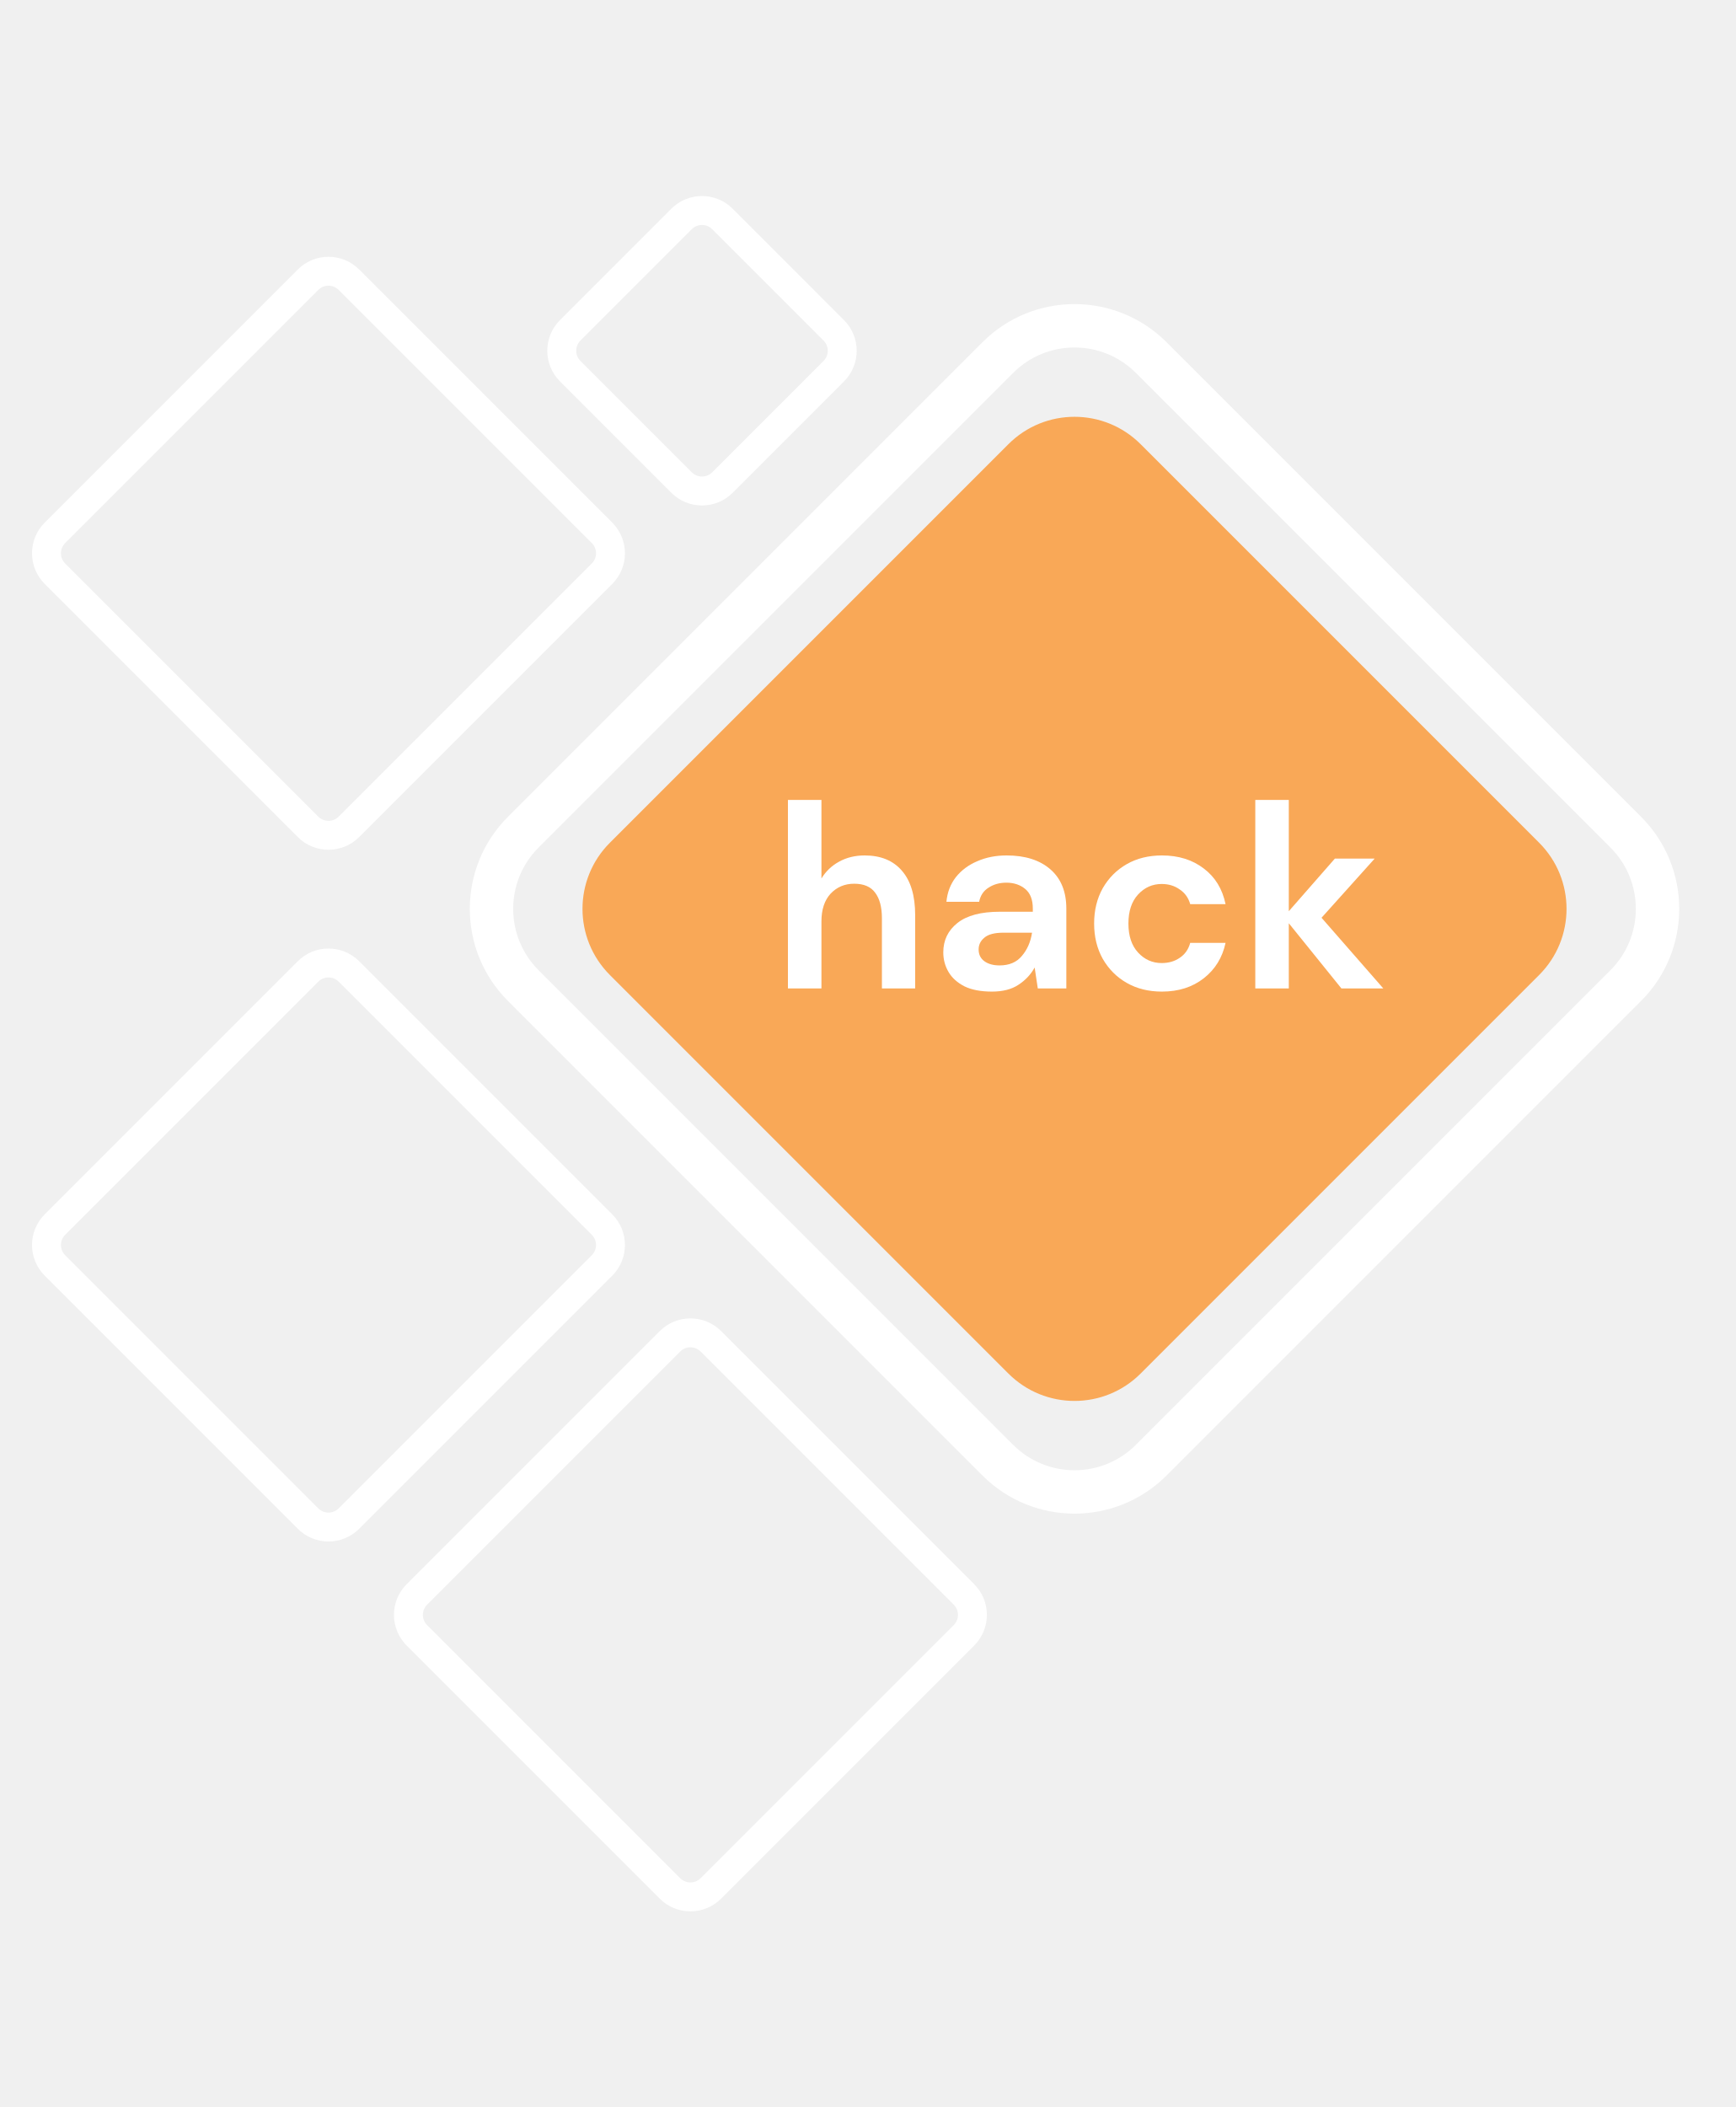
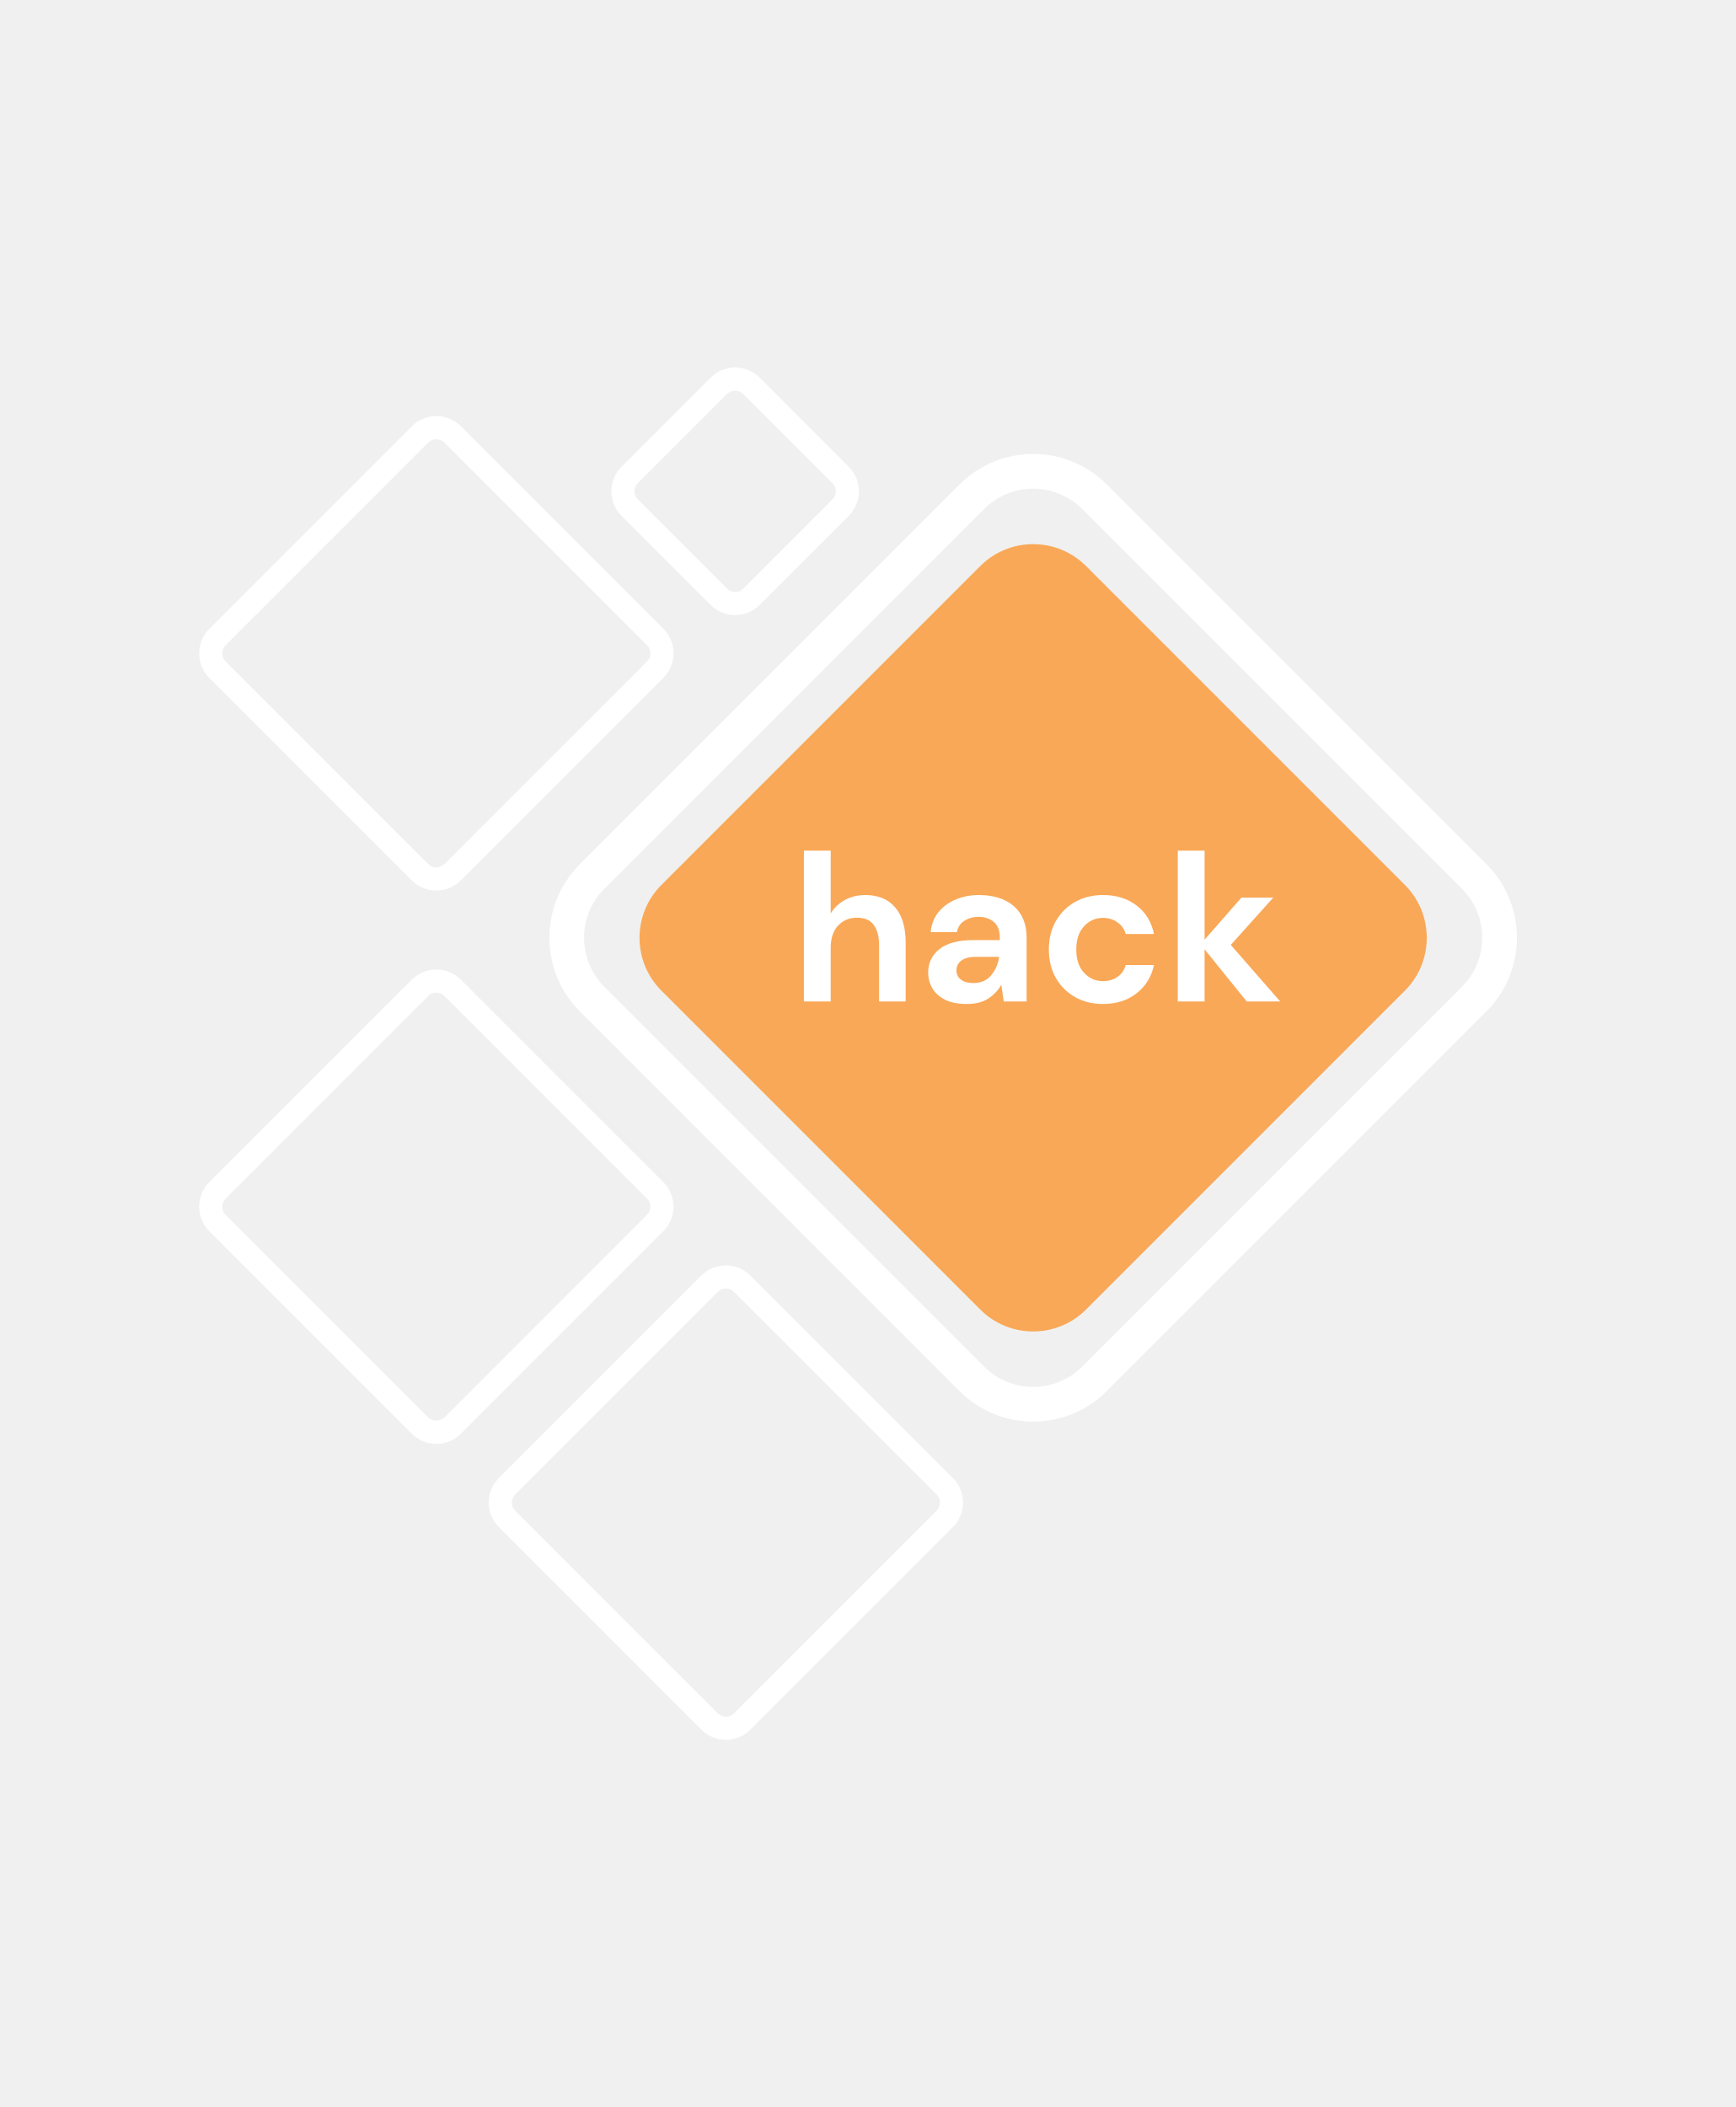
- <svg xmlns="http://www.w3.org/2000/svg" width="500" height="607" fill="none" viewBox="-100 0 600 607">
+ <svg xmlns="http://www.w3.org/2000/svg" width="500" height="607" fill="none" viewBox="-175 0 750 607">
  <path fill="#F9A857" d="M110.859 276.359C98.234 263.734 98.234 243.266 110.859 230.641L248.641 92.859C261.266 80.234 281.734 80.234 294.359 92.859L432.141 230.641C444.766 243.266 444.766 263.734 432.141 276.359L294.359 414.141C281.734 426.766 261.266 426.766 248.641 414.141L110.859 276.359Z" />
  <path fill="#fff" d="M172.417 281.013V215.841H184.003V242.996C185.512 240.522 187.533 238.591 190.068 237.203C192.663 235.755 195.62 235.031 198.939 235.031C204.49 235.031 208.775 236.781 211.792 240.281C214.869 243.781 216.408 248.91 216.408 255.669V281.013H204.913V256.755C204.913 252.893 204.128 249.936 202.559 247.884C201.051 245.832 198.637 244.807 195.318 244.807C192.059 244.807 189.344 245.953 187.171 248.246C185.059 250.539 184.003 253.738 184.003 257.841V281.013H172.417Z" />
  <path fill="#fff" d="M242.966 282.099C239.104 282.099 235.936 281.496 233.461 280.289C230.987 279.022 229.147 277.362 227.94 275.311C226.733 273.259 226.13 270.996 226.13 268.522C226.13 264.358 227.759 260.979 231.017 258.384C234.276 255.789 239.164 254.492 245.681 254.492H257.086V253.406C257.086 250.328 256.211 248.065 254.461 246.617C252.711 245.169 250.539 244.445 247.944 244.445C245.591 244.445 243.539 245.018 241.789 246.164C240.039 247.251 238.953 248.88 238.53 251.052H227.216C227.517 247.794 228.604 244.957 230.474 242.544C232.405 240.13 234.879 238.289 237.897 237.022C240.914 235.695 244.293 235.031 248.035 235.031C254.431 235.031 259.47 236.63 263.151 239.828C266.832 243.026 268.672 247.552 268.672 253.406V281.013H258.806L257.72 273.772C256.392 276.186 254.522 278.177 252.108 279.746C249.754 281.315 246.707 282.099 242.966 282.099ZM245.591 273.048C248.91 273.048 251.474 271.962 253.285 269.789C255.155 267.617 256.332 264.931 256.815 261.733H246.948C243.871 261.733 241.668 262.306 240.341 263.453C239.013 264.539 238.349 265.897 238.349 267.526C238.349 269.276 239.013 270.634 240.341 271.6C241.668 272.565 243.418 273.048 245.591 273.048Z" />
  <path fill="#fff" d="M301.724 282.099C297.138 282.099 293.095 281.104 289.595 279.112C286.095 277.121 283.319 274.345 281.268 270.785C279.276 267.225 278.281 263.151 278.281 258.565C278.281 253.979 279.276 249.906 281.268 246.345C283.319 242.785 286.095 240.009 289.595 238.018C293.095 236.027 297.138 235.031 301.724 235.031C307.457 235.031 312.285 236.539 316.207 239.557C320.129 242.514 322.634 246.617 323.72 251.867H311.5C310.897 249.695 309.69 248.005 307.879 246.798C306.129 245.531 304.048 244.897 301.634 244.897C298.436 244.897 295.72 246.104 293.487 248.518C291.255 250.932 290.138 254.281 290.138 258.565C290.138 262.85 291.255 266.199 293.487 268.612C295.72 271.026 298.436 272.233 301.634 272.233C304.048 272.233 306.129 271.63 307.879 270.423C309.69 269.216 310.897 267.496 311.5 265.263H323.72C322.634 270.332 320.129 274.406 316.207 277.483C312.285 280.561 307.457 282.099 301.724 282.099Z" />
  <path fill="#fff" d="M334.003 281.013V215.841H345.589V254.311L361.52 236.117H375.279L356.904 256.574L378.266 281.013H363.783L345.589 258.475V281.013H334.003Z" />
  <rect width="307.035" height="307.035" x="271.5" y="36.393" stroke="#fff" stroke-width="15" rx="37.5" transform="rotate(45 271.5 36.3934)" />
  <rect width="143.74" height="143.74" x="138.706" y="395.929" stroke="#fff" stroke-width="10" rx="10" transform="rotate(45 138.706 395.929)" />
  <rect width="74.428" height="74.428" x="142.706" y="7.929" stroke="#fff" stroke-width="10" rx="10" transform="rotate(45 142.706 7.92893)" />
  <rect width="143.74" height="143.74" x="13.569" y="268.066" stroke="#fff" stroke-width="10" rx="10" transform="rotate(45 13.5685 268.066)" />
  <rect width="143.74" height="143.74" x="13.569" y="28.929" stroke="#fff" stroke-width="10" rx="10" transform="rotate(45 13.5685 28.9289)" />
</svg>
